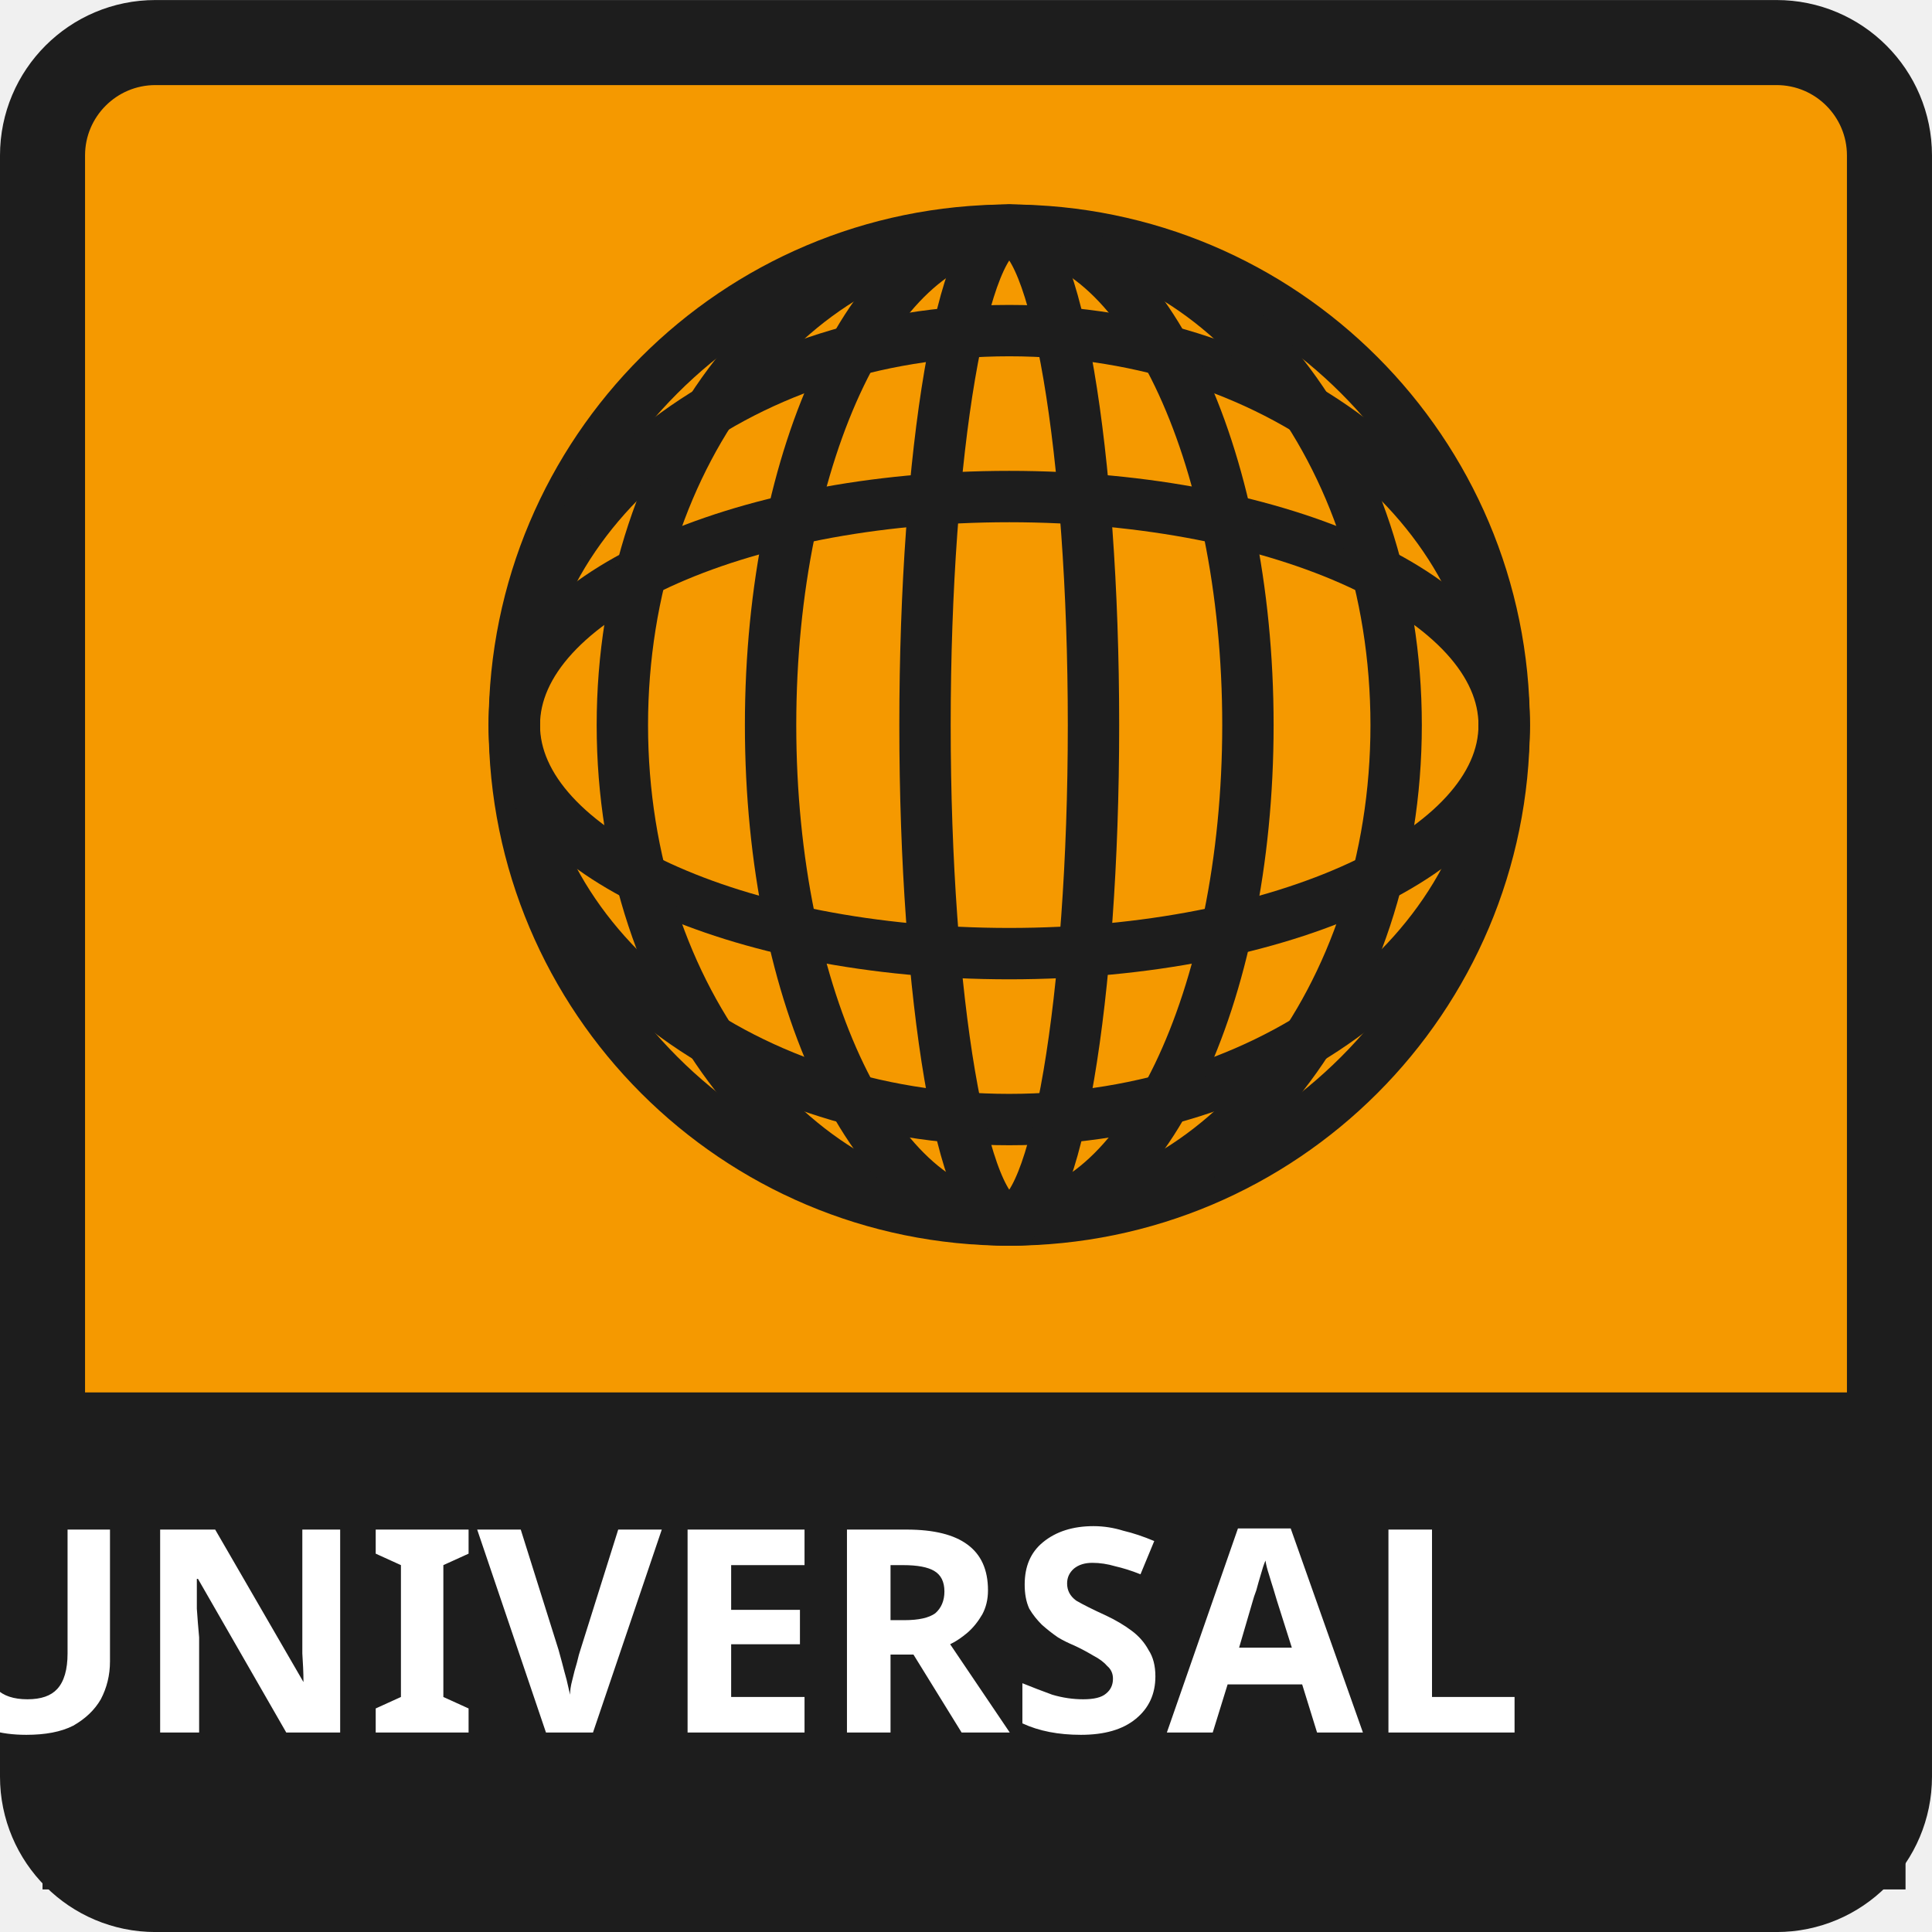
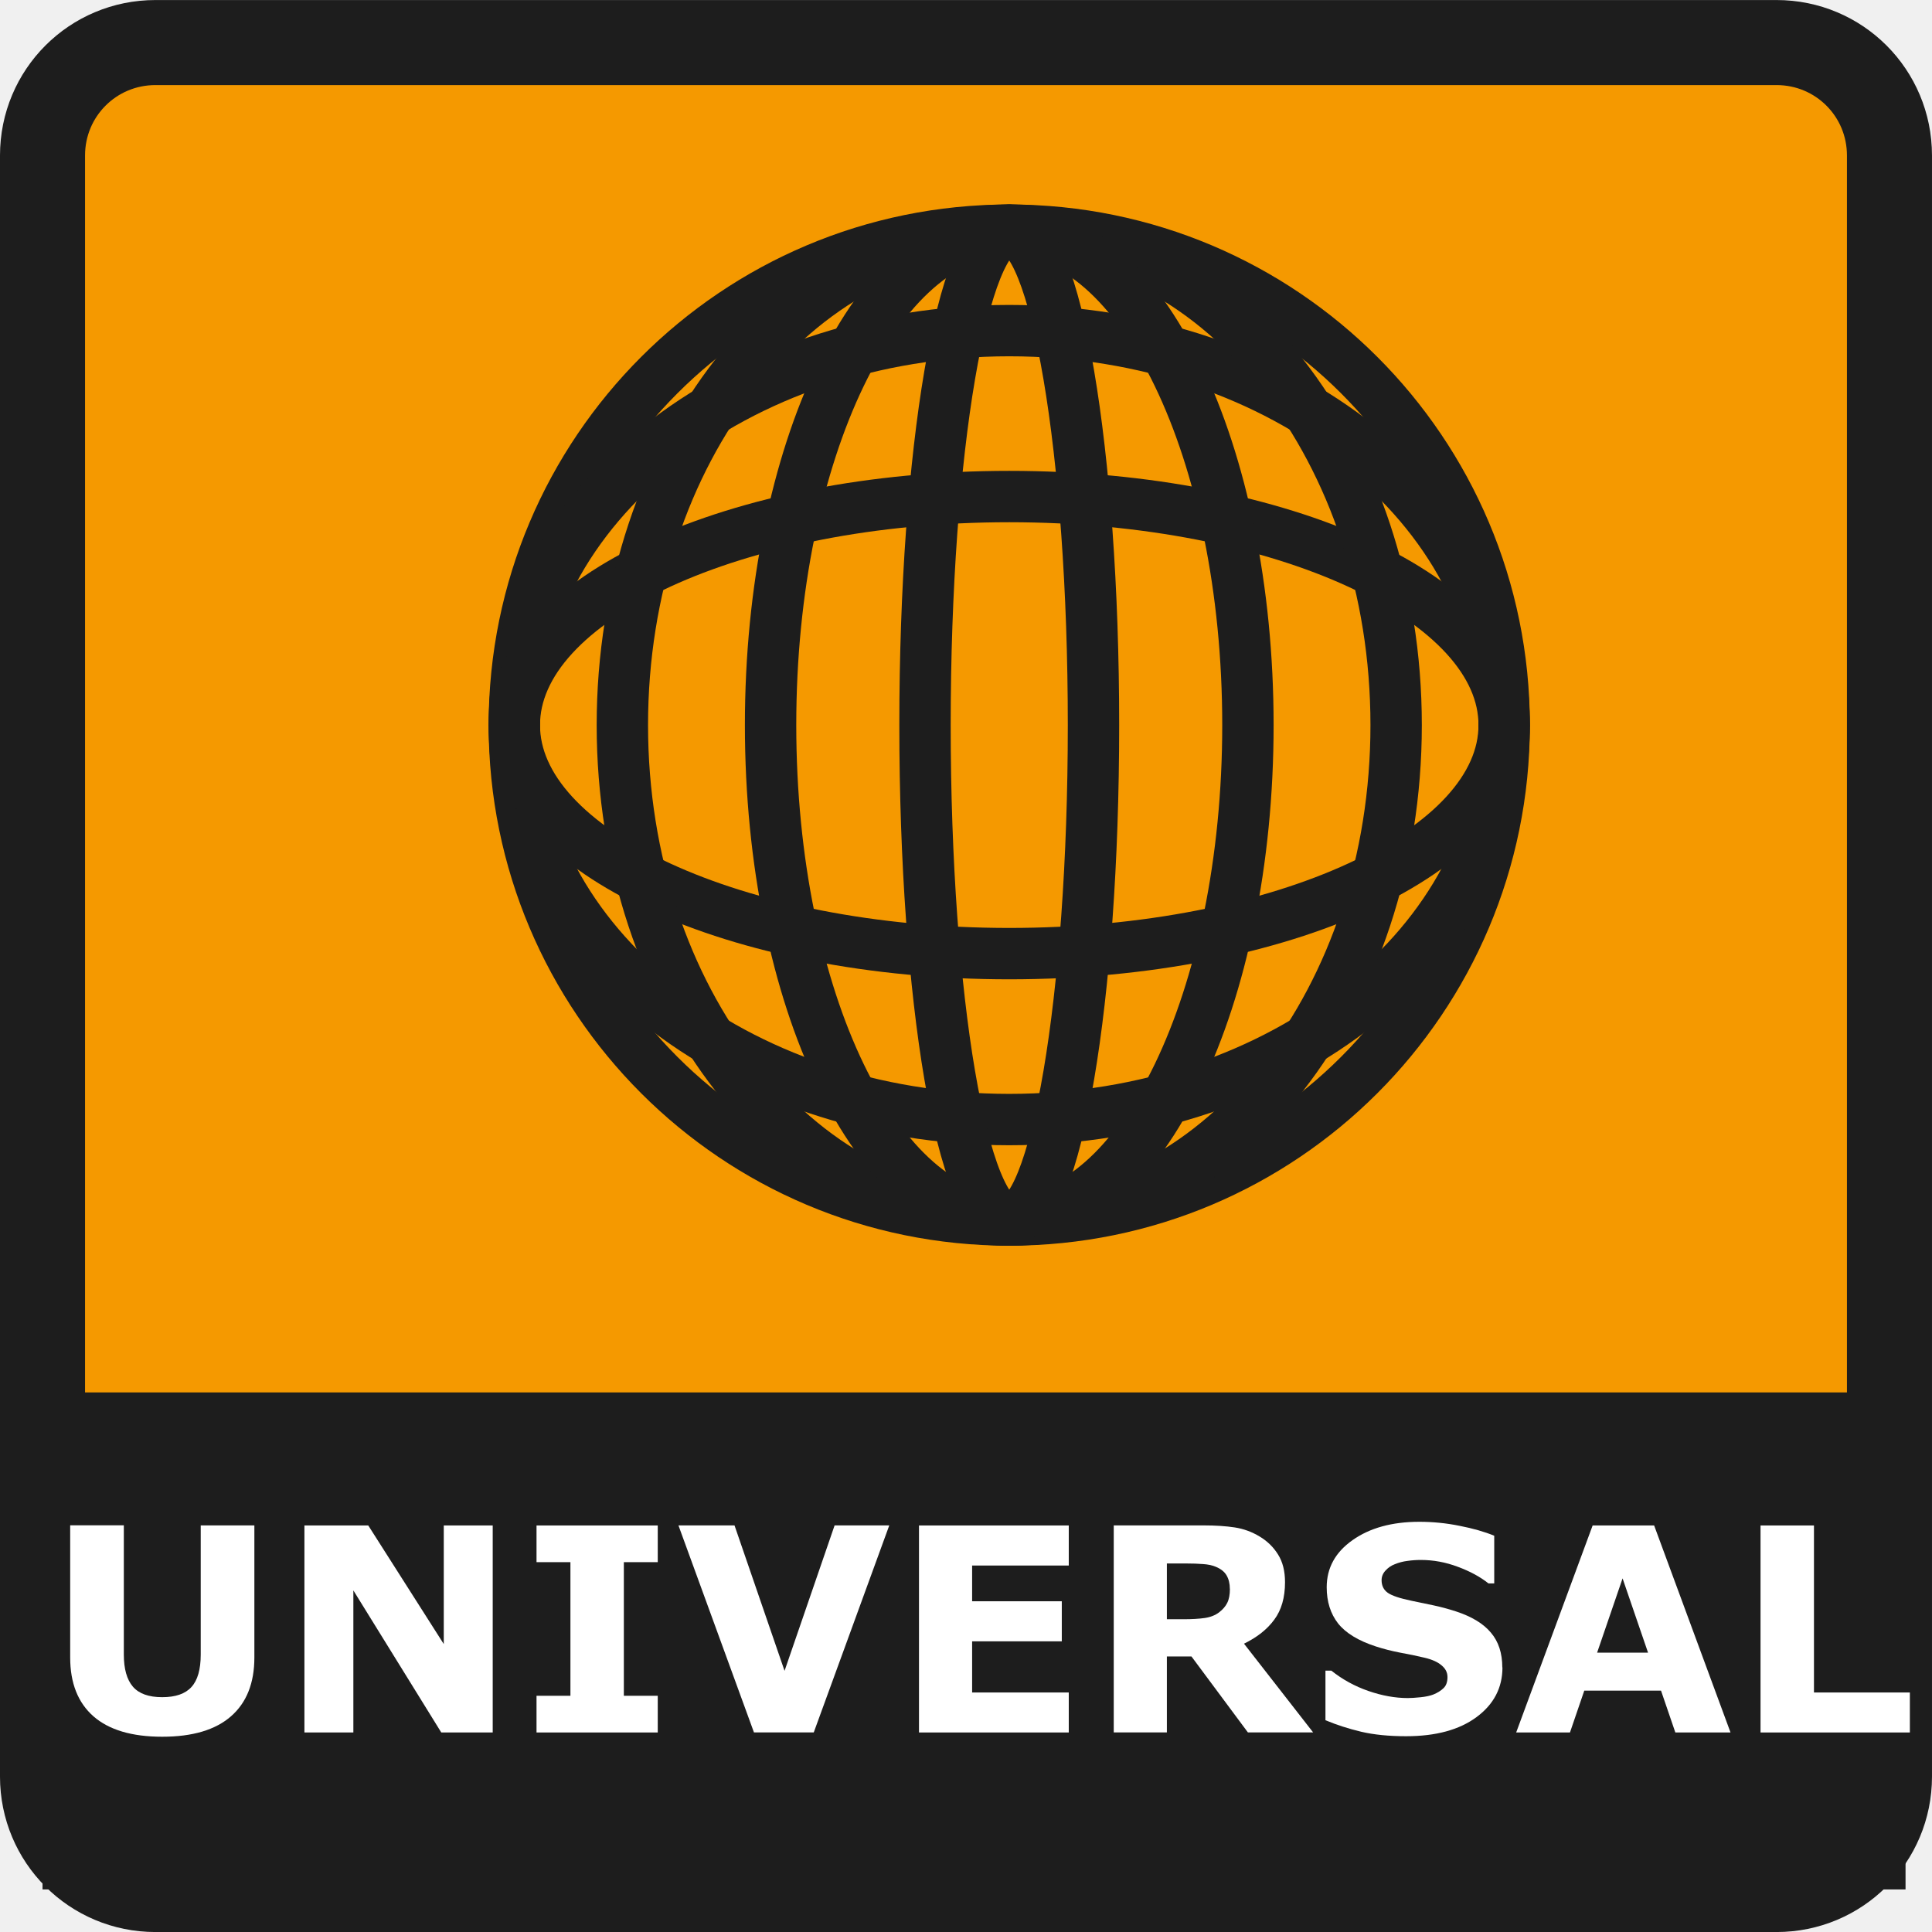
- <svg xmlns="http://www.w3.org/2000/svg" id="svg158" version="1.1" viewBox="0 0 26.328 26.328" height="26.328mm" width="26.328mm">
+ <svg xmlns="http://www.w3.org/2000/svg" width="26.328mm" height="26.328mm" viewBox="0 0 26.328 26.328" version="1.1" id="svg158">
  <defs id="defs152" />
  <g id="layer1">
-     <g transform="translate(-178.9426,-159.902)" id="g2001">
-       <rect style="opacity:1;fill:#f59900;fill-opacity:1;stroke:#1d1d1d;stroke-width:1.159;stroke-linejoin:bevel;stroke-miterlimit:4;stroke-dasharray:none;stroke-opacity:1;paint-order:markers fill stroke" id="rect961-9-8" width="25.169" height="25.169" x="179.522" y="160.482" ry="1.539" />
-       <rect style="opacity:1;fill:#1d1d1d;fill-opacity:1;stroke:none;stroke-width:0.94;stroke-linejoin:miter;stroke-miterlimit:4;stroke-dasharray:none;stroke-opacity:1;paint-order:markers fill stroke" id="rect1032-3-6" width="25.388" height="6.773" x="179.522" y="178.877" />
-       <text xml:space="preserve" style="font-style:normal;font-weight:normal;font-size:3.881px;line-height:1.25;font-family:sans-serif;text-align:center;text-anchor:middle;fill:#000000;fill-opacity:1;stroke:none;stroke-width:0.094" x="192.312" y="183.511" id="text1051-2-0">
-         <tspan id="tspan1049-5-1" x="192.312" y="183.511" style="font-style:normal;font-variant:normal;font-weight:600;font-stretch:normal;font-size:3.881px;font-family:Montserrat;-inkscape-font-specification:'Montserrat Semi-Bold';text-align:center;text-anchor:middle;fill:#ffffff;fill-opacity:1;stroke-width:0.094">UNIVERSAL</tspan>
-       </text>
-       <g id="g1401" transform="matrix(0.8905977,0,0,0.8905977,21.08138,18.57465)" style="stroke:#1d1d1d;stroke-width:0.786;stroke-miterlimit:4;stroke-dasharray:none;stroke-opacity:1">
-         <circle r="7.573" cy="169.783" cx="192.696" id="path1351" style="opacity:1;fill:none;fill-opacity:1;stroke:#1d1d1d;stroke-width:0.786;stroke-linejoin:miter;stroke-miterlimit:4;stroke-dasharray:none;stroke-opacity:1;paint-order:markers fill stroke" />
-         <ellipse ry="6.036" rx="7.573" style="opacity:1;fill:none;fill-opacity:1;stroke:#1d1d1d;stroke-width:0.786;stroke-linejoin:miter;stroke-miterlimit:4;stroke-dasharray:none;stroke-opacity:1;paint-order:markers fill stroke" id="circle1368" cx="192.696" cy="169.783" />
-         <ellipse cy="169.783" cx="192.696" id="ellipse1370" style="opacity:1;fill:none;fill-opacity:1;stroke:#1d1d1d;stroke-width:0.786;stroke-linejoin:miter;stroke-miterlimit:4;stroke-dasharray:none;stroke-opacity:1;paint-order:markers fill stroke" rx="7.573" ry="3.497" />
-         <ellipse ry="7.573" rx="5.92" style="opacity:1;fill:none;fill-opacity:1;stroke:#1d1d1d;stroke-width:0.786;stroke-linejoin:miter;stroke-miterlimit:4;stroke-dasharray:none;stroke-opacity:1;paint-order:markers fill stroke" id="circle1389" cx="192.696" cy="169.783" />
-         <ellipse cy="169.783" cx="192.696" id="ellipse1391" style="opacity:1;fill:none;fill-opacity:1;stroke:#1d1d1d;stroke-width:0.786;stroke-linejoin:miter;stroke-miterlimit:4;stroke-dasharray:none;stroke-opacity:1;paint-order:markers fill stroke" rx="3.652" ry="7.573" />
-         <ellipse ry="7.573" rx="1.289" style="opacity:1;fill:none;fill-opacity:1;stroke:#1d1d1d;stroke-width:0.786;stroke-linejoin:miter;stroke-miterlimit:4;stroke-dasharray:none;stroke-opacity:1;paint-order:markers fill stroke" id="ellipse1393" cx="192.696" cy="169.783" />
+     <g id="g2001" transform="translate(-178.9426,-159.902)">
+       <path d="m 181.061,160.482 h 22.091 c 0.853,0 1.539,0.686 1.539,1.539 v 22.091 c 0,0.853 -0.686,1.539 -1.539,1.539 h -22.091 c -0.853,0 -1.539,-0.686 -1.539,-1.539 v -22.091 c 0,-0.853 0.686,-1.539 1.539,-1.539 z" style="opacity:1;fill:#f59900;fill-opacity:1;stroke:#1d1d1d;stroke-width:1.159;stroke-linejoin:bevel;stroke-miterlimit:4;stroke-dasharray:none;stroke-opacity:1;paint-order:markers fill stroke" id="rect961-9-8" />
+       <path d="m 179.522,178.877 h 25.388 v 6.773 h -25.388 z" style="opacity:1;fill:#1d1d1d;fill-opacity:1;stroke:none;stroke-width:0.94;stroke-linejoin:miter;stroke-miterlimit:4;stroke-dasharray:none;stroke-opacity:1;paint-order:markers fill stroke" id="rect1032-3-6" />
+       <g style="font-style:normal;font-weight:normal;font-size:3.881px;line-height:1.25;font-family:sans-serif;text-align:center;text-anchor:middle;fill:#000000;fill-opacity:1;stroke:none;stroke-width:0.094" id="text1051-2-0" aria-label="UNIVERSAL">
+         <path id="path21" style="font-style:normal;font-variant:normal;font-weight:600;font-stretch:normal;font-size:3.881px;font-family:Montserrat;-inkscape-font-specification:'Montserrat Semi-Bold';text-align:center;text-anchor:middle;fill:#ffffff;fill-opacity:1;stroke-width:0.094" d="m 182.409,182.489 q 0,0.523 -0.318,0.801 -0.318,0.279 -0.938,0.279 -0.62,0 -0.938,-0.279 -0.316,-0.279 -0.316,-0.8 v -1.802 h 0.731 v 1.76 q 0,0.294 0.123,0.438 0.123,0.144 0.4,0.144 0.273,0 0.398,-0.138 0.127,-0.138 0.127,-0.443 v -1.76 h 0.731 z" />
+         <path id="path23" style="font-style:normal;font-variant:normal;font-weight:600;font-stretch:normal;font-size:3.881px;font-family:Montserrat;-inkscape-font-specification:'Montserrat Semi-Bold';text-align:center;text-anchor:middle;fill:#ffffff;fill-opacity:1;stroke-width:0.094" d="m 185.657,183.511 h -0.701 l -1.198,-1.936 v 1.936 h -0.667 v -2.821 h 0.87 l 1.029,1.616 v -1.616 h 0.667 z" />
+         <path id="path25" style="font-style:normal;font-variant:normal;font-weight:600;font-stretch:normal;font-size:3.881px;font-family:Montserrat;-inkscape-font-specification:'Montserrat Semi-Bold';text-align:center;text-anchor:middle;fill:#ffffff;fill-opacity:1;stroke-width:0.094" d="m 187.906,183.511 h -1.652 v -0.5 h 0.462 v -1.821 h -0.462 v -0.5 h 1.652 v 0.5 h -0.462 v 1.821 h 0.462 z" />
+         <path id="path27" style="font-style:normal;font-variant:normal;font-weight:600;font-stretch:normal;font-size:3.881px;font-family:Montserrat;-inkscape-font-specification:'Montserrat Semi-Bold';text-align:center;text-anchor:middle;fill:#ffffff;fill-opacity:1;stroke-width:0.094" d="m 191.061,180.689 -1.029,2.821 h -0.815 l -1.029,-2.821 h 0.764 l 0.682,1.982 0.682,-1.982 z" />
+         <path id="path29" style="font-style:normal;font-variant:normal;font-weight:600;font-stretch:normal;font-size:3.881px;font-family:Montserrat;-inkscape-font-specification:'Montserrat Semi-Bold';text-align:center;text-anchor:middle;fill:#ffffff;fill-opacity:1;stroke-width:0.094" d="m 193.507,183.511 h -2.041 v -2.821 h 2.041 v 0.546 h -1.317 v 0.487 h 1.222 v 0.546 h -1.222 v 0.697 h 1.317 z" />
+         <path id="path31" style="font-style:normal;font-variant:normal;font-weight:600;font-stretch:normal;font-size:3.881px;font-family:Montserrat;-inkscape-font-specification:'Montserrat Semi-Bold';text-align:center;text-anchor:middle;fill:#ffffff;fill-opacity:1;stroke-width:0.094" d="m 195.702,181.553 q 0,-0.106 -0.044,-0.182 -0.044,-0.076 -0.15,-0.119 -0.074,-0.03 -0.172,-0.036 -0.099,-0.008 -0.229,-0.008 h -0.263 v 0.76 h 0.224 q 0.174,0 0.292,-0.017 0.117,-0.017 0.197,-0.078 0.076,-0.059 0.11,-0.129 0.036,-0.072 0.036,-0.191 z m 1.135,1.957 h -0.889 l -0.769,-1.035 h -0.335 v 1.035 h -0.724 v -2.821 h 1.22 q 0.25,0 0.43,0.028 0.18,0.028 0.337,0.123 0.159,0.095 0.252,0.246 0.095,0.15 0.095,0.377 0,0.313 -0.146,0.51 -0.144,0.197 -0.413,0.328 z" />
+         <path id="path33" style="font-style:normal;font-variant:normal;font-weight:600;font-stretch:normal;font-size:3.881px;font-family:Montserrat;-inkscape-font-specification:'Montserrat Semi-Bold';text-align:center;text-anchor:middle;fill:#ffffff;fill-opacity:1;stroke-width:0.094" d="m 199.417,182.624 q 0,0.417 -0.354,0.678 -0.352,0.26 -0.959,0.26 -0.351,0 -0.612,-0.061 -0.26,-0.062 -0.487,-0.157 v -0.676 h 0.08 q 0.225,0.18 0.504,0.277 0.28,0.097 0.538,0.097 0.066,0 0.174,-0.011 0.108,-0.011 0.176,-0.038 0.083,-0.034 0.136,-0.085 0.055,-0.051 0.055,-0.152 0,-0.093 -0.08,-0.159 -0.078,-0.068 -0.229,-0.104 -0.159,-0.038 -0.337,-0.07 -0.176,-0.034 -0.332,-0.085 -0.356,-0.116 -0.513,-0.313 -0.155,-0.199 -0.155,-0.493 0,-0.394 0.352,-0.642 0.354,-0.25 0.91,-0.25 0.279,0 0.549,0.055 0.273,0.053 0.472,0.135 v 0.65 h -0.078 q -0.171,-0.136 -0.419,-0.227 -0.246,-0.093 -0.504,-0.093 -0.091,0 -0.182,0.013 -0.089,0.011 -0.172,0.045 -0.074,0.028 -0.127,0.087 -0.053,0.057 -0.053,0.131 0,0.112 0.085,0.172 0.085,0.059 0.322,0.108 0.155,0.032 0.297,0.062 0.144,0.03 0.309,0.083 0.324,0.106 0.477,0.29 0.155,0.182 0.155,0.474 z" />
+         <path id="path35" style="font-style:normal;font-variant:normal;font-weight:600;font-stretch:normal;font-size:3.881px;font-family:Montserrat;-inkscape-font-specification:'Montserrat Semi-Bold';text-align:center;text-anchor:middle;fill:#ffffff;fill-opacity:1;stroke-width:0.094" d="m 202.525,183.511 h -0.752 l -0.195,-0.57 h -1.046 l -0.195,0.57 h -0.733 l 1.042,-2.821 h 0.838 z m -1.124,-1.088 -0.347,-1.012 -0.347,1.012 z" />
+         <path id="path37" style="font-style:normal;font-variant:normal;font-weight:600;font-stretch:normal;font-size:3.881px;font-family:Montserrat;-inkscape-font-specification:'Montserrat Semi-Bold';text-align:center;text-anchor:middle;fill:#ffffff;fill-opacity:1;stroke-width:0.094" d="m 204.969,183.511 h -2.035 v -2.821 h 0.728 v 2.276 h 1.307 z" />
+       </g>
+       <g style="stroke:#1d1d1d;stroke-width:0.786;stroke-miterlimit:4;stroke-dasharray:none;stroke-opacity:1" transform="matrix(0.8905977,0,0,0.8905977,21.08138,18.57465)" id="g1401">
+         <path d="m 200.269,169.783 a 7.573,7.573 0 0 1 -7.573,7.573 7.573,7.573 0 0 1 -7.573,-7.573 7.573,7.573 0 0 1 7.573,-7.573 7.573,7.573 0 0 1 7.573,7.573" style="opacity:1;fill:none;fill-opacity:1;stroke:#1d1d1d;stroke-width:0.786;stroke-linejoin:miter;stroke-miterlimit:4;stroke-dasharray:none;stroke-opacity:1;paint-order:markers fill stroke" id="path1351" />
+         <path d="m 200.269,169.783 a 7.573,6.036 0 0 1 -7.573,6.036 7.573,6.036 0 0 1 -7.573,-6.036 7.573,6.036 0 0 1 7.573,-6.036 7.573,6.036 0 0 1 7.573,6.036" style="opacity:1;fill:none;fill-opacity:1;stroke:#1d1d1d;stroke-width:0.786;stroke-linejoin:miter;stroke-miterlimit:4;stroke-dasharray:none;stroke-opacity:1;paint-order:markers fill stroke" id="circle1368" />
+         <path d="m 200.269,169.783 a 7.573,3.497 0 0 1 -7.573,3.497 7.573,3.497 0 0 1 -7.573,-3.497 7.573,3.497 0 0 1 7.573,-3.497 7.573,3.497 0 0 1 7.573,3.497" style="opacity:1;fill:none;fill-opacity:1;stroke:#1d1d1d;stroke-width:0.786;stroke-linejoin:miter;stroke-miterlimit:4;stroke-dasharray:none;stroke-opacity:1;paint-order:markers fill stroke" id="ellipse1370" />
+         <path d="m 198.616,169.783 a 5.92,7.573 0 0 1 -5.92,7.573 5.92,7.573 0 0 1 -5.92,-7.573 5.92,7.573 0 0 1 5.92,-7.573 5.92,7.573 0 0 1 5.92,7.573" style="opacity:1;fill:none;fill-opacity:1;stroke:#1d1d1d;stroke-width:0.786;stroke-linejoin:miter;stroke-miterlimit:4;stroke-dasharray:none;stroke-opacity:1;paint-order:markers fill stroke" id="circle1389" />
+         <path d="m 196.348,169.783 a 3.652,7.573 0 0 1 -3.652,7.573 3.652,7.573 0 0 1 -3.652,-7.573 3.652,7.573 0 0 1 3.652,-7.573 3.652,7.573 0 0 1 3.652,7.573" style="opacity:1;fill:none;fill-opacity:1;stroke:#1d1d1d;stroke-width:0.786;stroke-linejoin:miter;stroke-miterlimit:4;stroke-dasharray:none;stroke-opacity:1;paint-order:markers fill stroke" id="ellipse1391" />
+         <path d="m 193.985,169.783 a 1.289,7.573 0 0 1 -1.289,7.573 1.289,7.573 0 0 1 -1.289,-7.573 1.289,7.573 0 0 1 1.289,-7.573 1.289,7.573 0 0 1 1.289,7.573" style="opacity:1;fill:none;fill-opacity:1;stroke:#1d1d1d;stroke-width:0.786;stroke-linejoin:miter;stroke-miterlimit:4;stroke-dasharray:none;stroke-opacity:1;paint-order:markers fill stroke" id="ellipse1393" />
      </g>
    </g>
  </g>
</svg>
